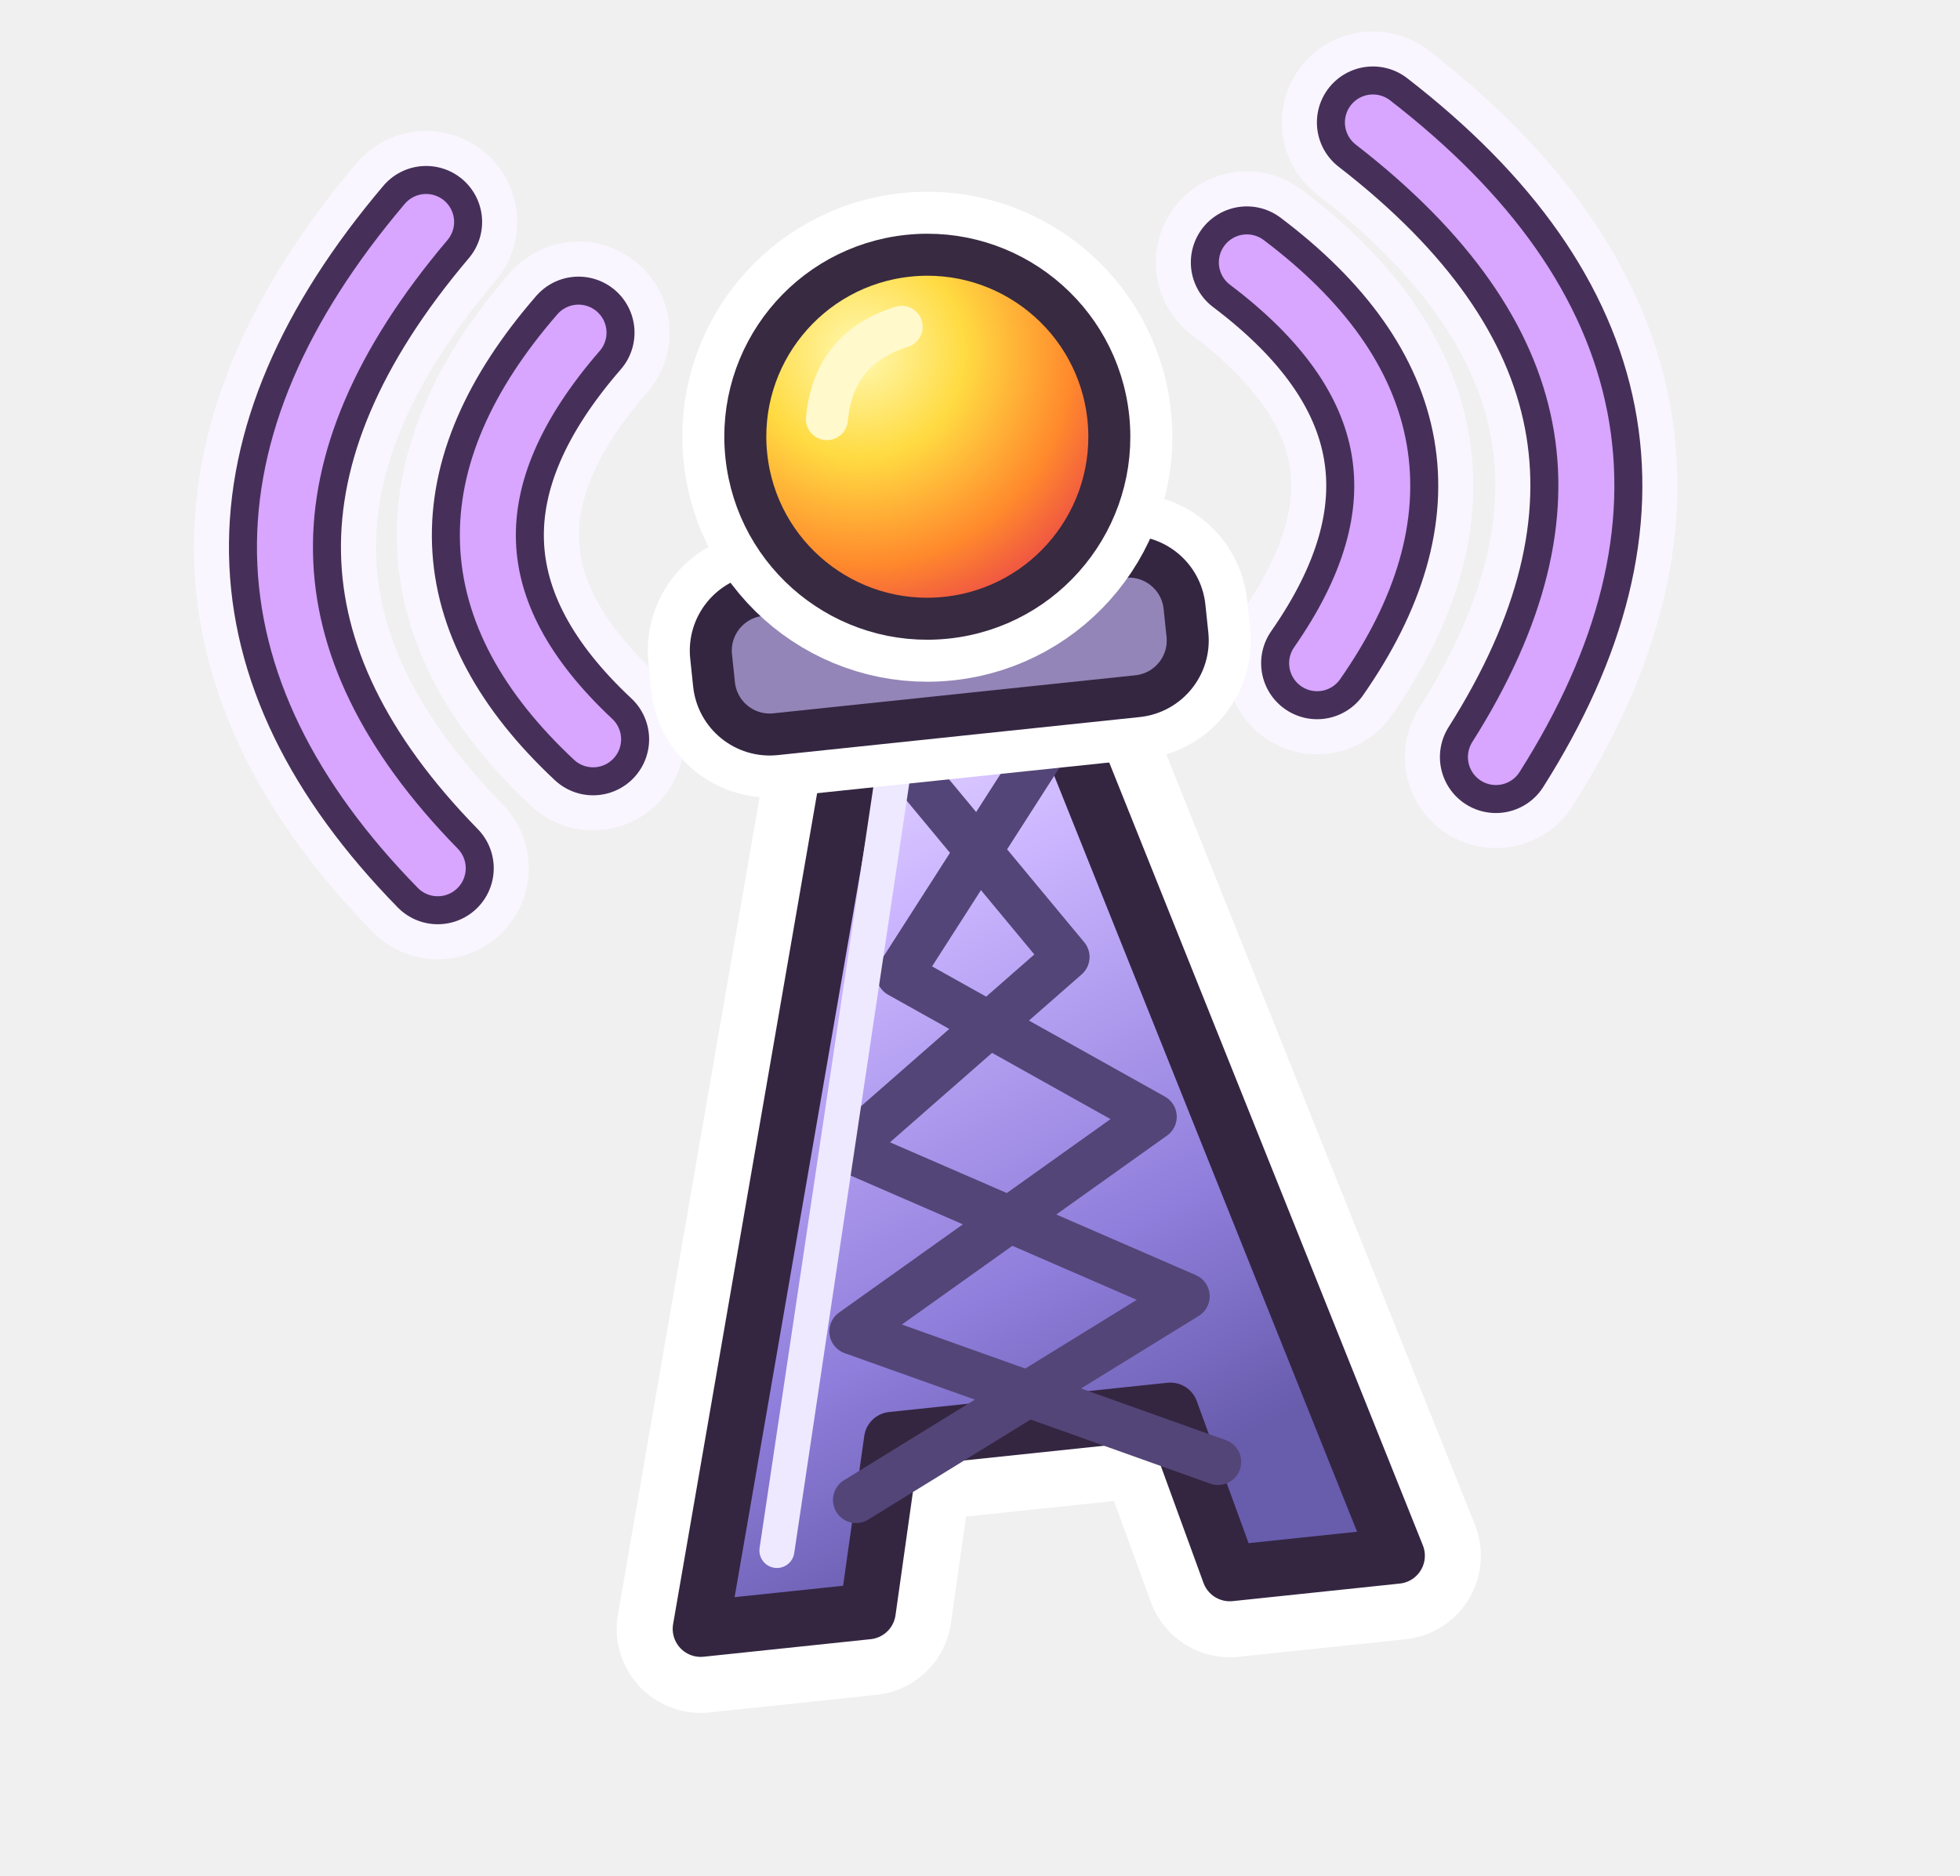
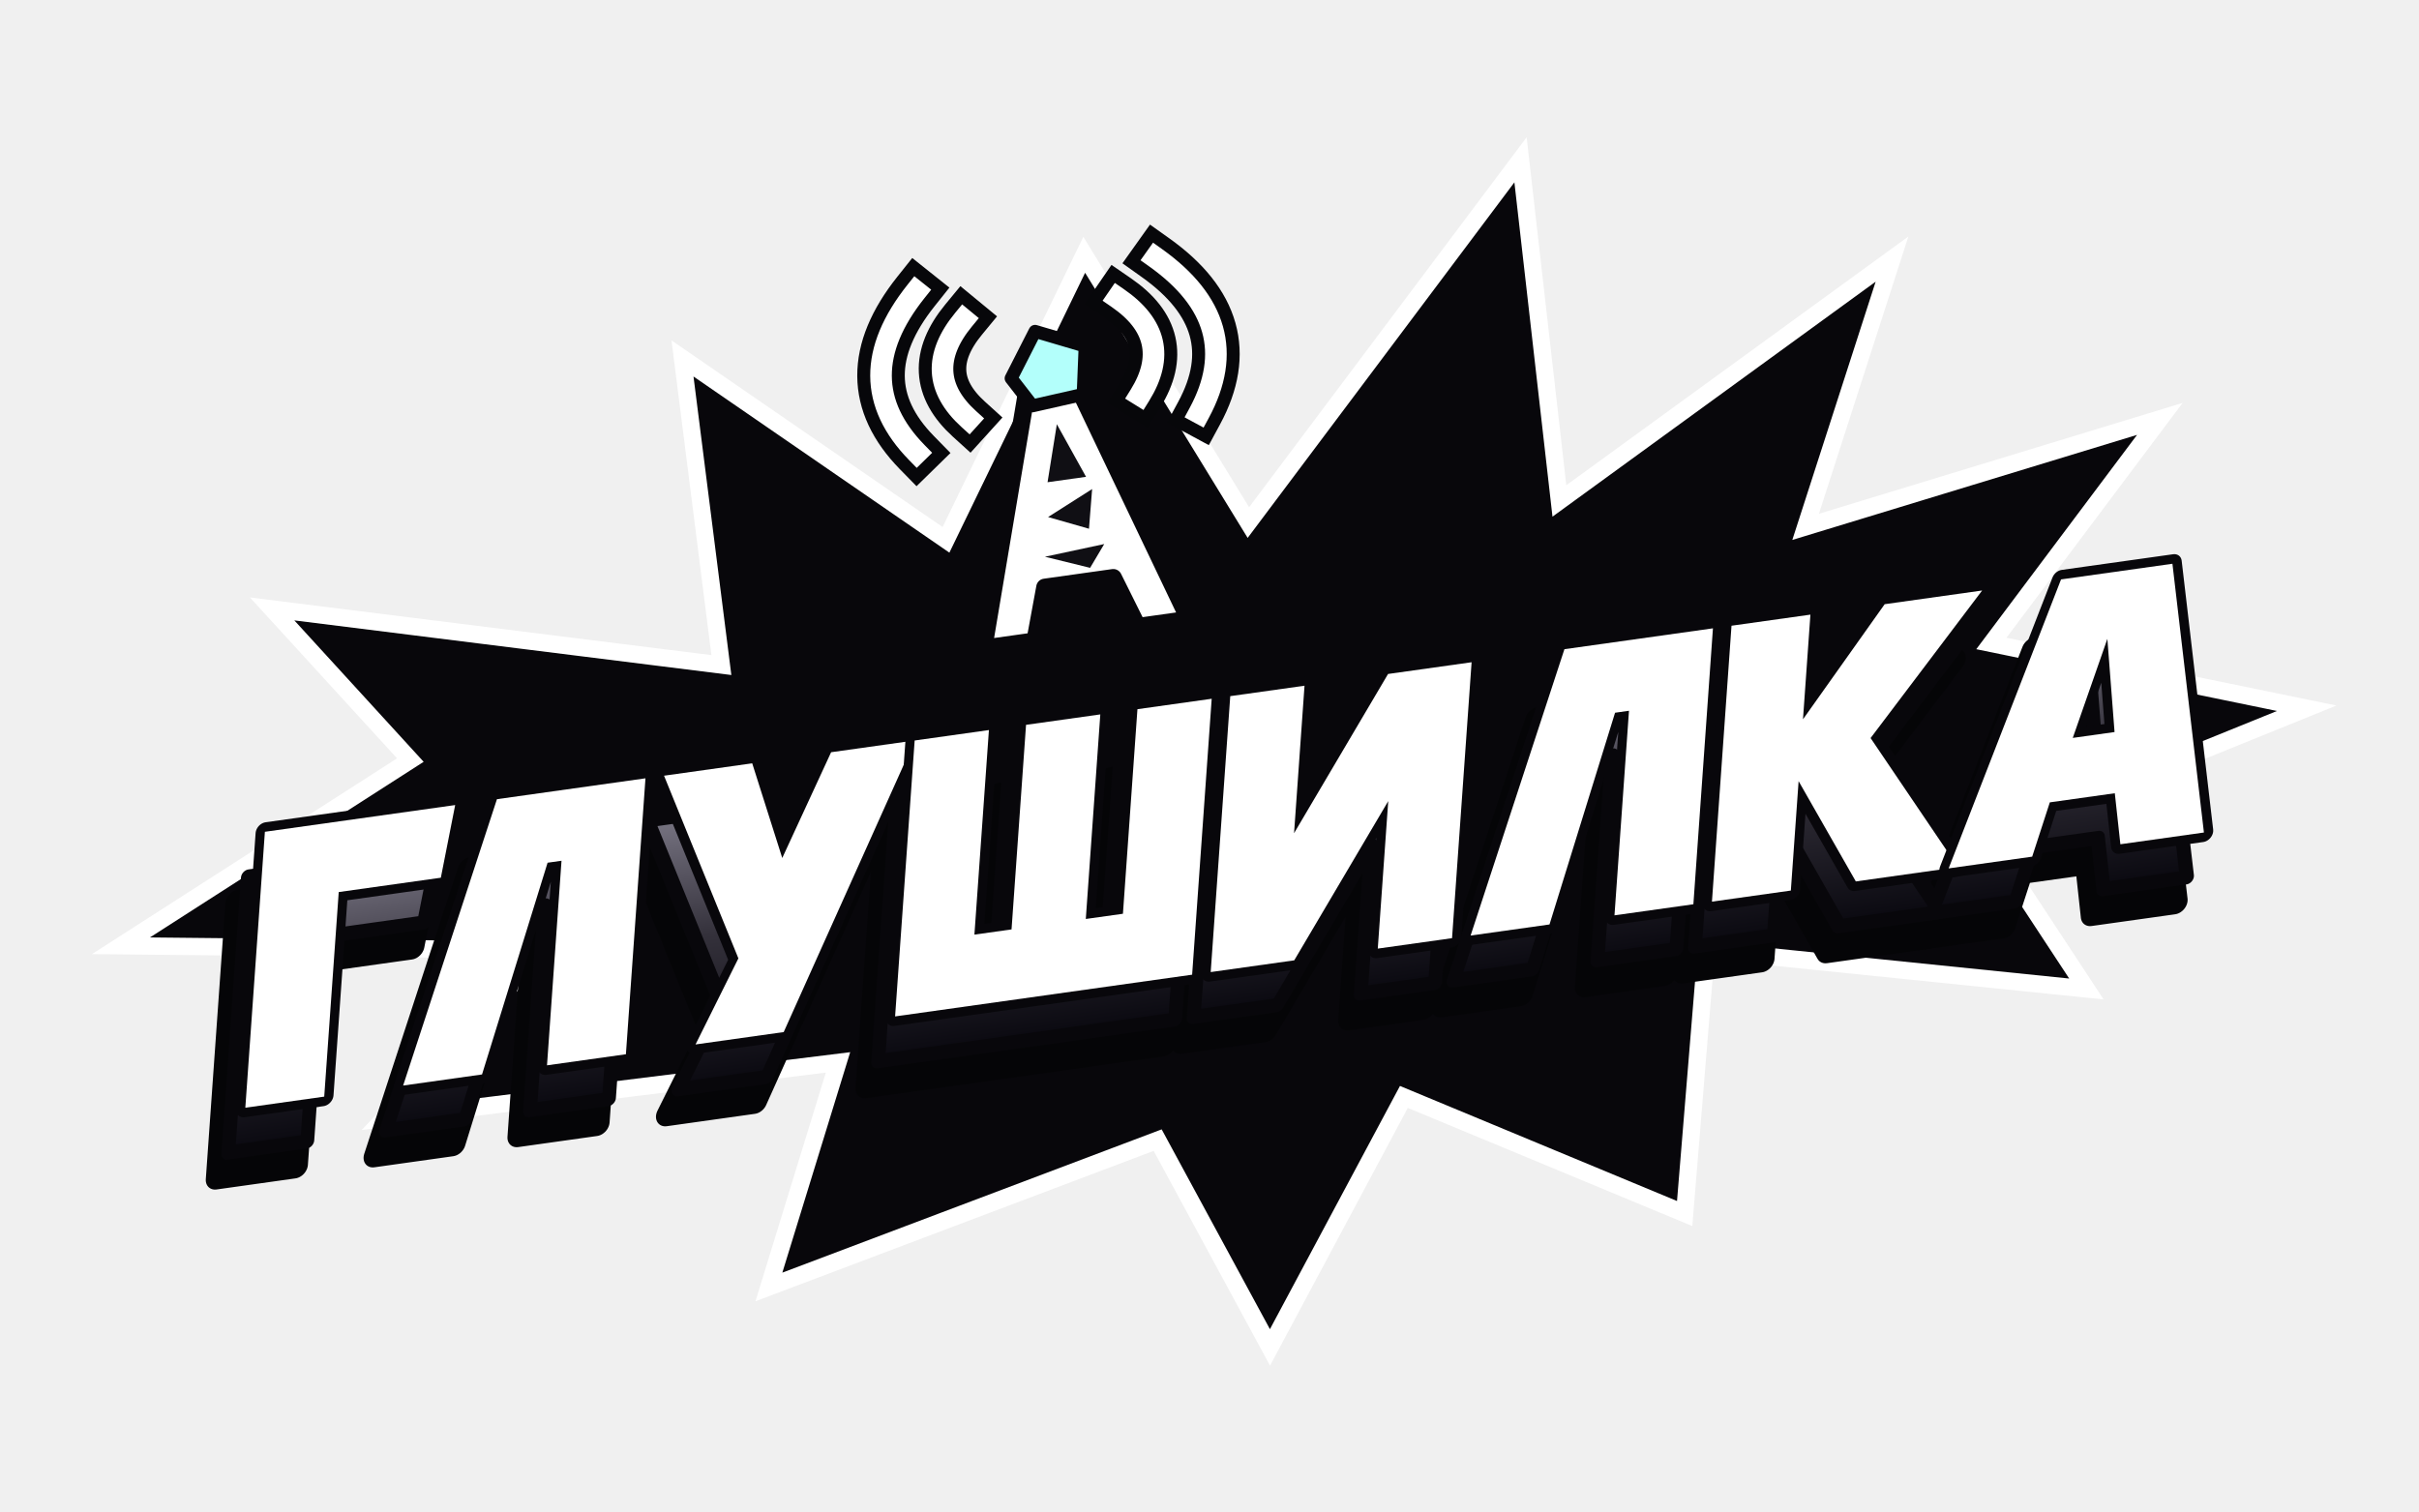
- <svg xmlns="http://www.w3.org/2000/svg" viewBox="-70 -67 140 134">
+ <svg xmlns="http://www.w3.org/2000/svg" width="560" height="350" viewBox="-280 -175 560 350" role="img" aria-label="Глушилка">
  <defs>
-     <linearGradient id="rail" x2=".28" y2="1" gradientUnits="objectBoundingBox">
-       <stop stop-color="#f4eaff" />
-       <stop offset=".35" stop-color="#cbb5ff" />
-       <stop offset=".75" stop-color="#8f7edb" />
-       <stop offset="1" stop-color="#685cad" />
+     <linearGradient id="depth" x2="0%" y2="100%">
+       <stop stop-color="#777482" />
+       <stop offset=".45" stop-color="#34313b" />
+       <stop offset="1" stop-color="#0a0910" />
    </linearGradient>
-     <radialGradient id="lamp" cx=".34" cy=".25" r=".8">
-       <stop stop-color="#fff9b2" />
-       <stop offset=".36" stop-color="#ffdb42" />
-       <stop offset=".73" stop-color="#ff892c" />
-       <stop offset="1" stop-color="#ea434b" />
-     </radialGradient>
-     <path id="mast" d="M-6-20 -25 47H-13L-10 35H10L13 47H25L6-20Z" />
-     <path id="waves" d="M-24-46Q-39-32-26-17M24-46Q39-32 26-17M-34-55Q-57-33-38-9M34-55Q57-33 38-9" />
+     <path id="burst" d="m-252 44 67-43-32-35 104 13-9-71 61 42 32-66 38 62 63-84 9 79 77-56-20 62 82-25-39 52 73 15-74 30 23 35-88-9-5 61-65-27-31 58-26-48-90 34 16-52-105 13 37-39z" />
+     <g id="word" fill-rule="evenodd">
+       <path d="M0 58V0H41L39 15H17V58Z" />
+       <path transform="translate(34)" d="m0 58 16-58h32v58H31V15h-3L17 58Z" />
+       <path transform="translate(86)" d="M0 0h19l8 21L36 0h18L30 58H11l8-17Z" />
+       <path transform="translate(140)" d="M0 0h16v43h8V0h16v43h8V0h16v58H0Z" />
+       <path transform="translate(208)" d="M0 0h16v31L34 0h18v58H36V27L18 58H0Z" />
+       <path transform="translate(264)" d="m0 58 16-58h32v58H31V15h-3L17 58Z" />
+       <path transform="translate(316)" d="M0 0h17v22L33 0h21L32 28l21 30H31L17 35v23H0Z" />
+       <path transform="translate(367)" d="M0 58 20 0h24l11 58H37l-2-11H21l-3 11Zm25-24h9l-3-20Z" />
+     </g>
+     <path id="mast" d="M-6-32h12l18 57H12l-4-12H-8l-4 12h-12Z" />
+     <path id="waves" d="M-18-51q-12 11-2 23m-8-31q-19 18-5 37m51-29q12 11 2 23m8-31q19 18 5 37" />
  </defs>
-   <g stroke-linecap="round" stroke-linejoin="round" transform="rotate(-6)">
-     <use href="#waves" stroke="#faf6ff" stroke-width="13" fill="none" />
-     <use href="#waves" stroke="#46305a" stroke-width="8" fill="none" />
-     <use href="#waves" stroke="#d8a5ff" stroke-width="4" fill="none" />
-     <use href="#mast" stroke="white" stroke-width="12" />
-     <use href="#mast" stroke="#342641" stroke-width="4" fill="url(#rail)" />
-     <path d="m-4-13 10 15-17 12 23 13-25 12m19-52L-6 2l17 12-23 13 25 12" fill="none" stroke="#534577" stroke-width="3.3" />
-     <path d="m-19 42 15-58" fill="none" stroke="#eee9ff" stroke-width="2.5" />
-     <rect x="-17" y="-26" width="34" height="10" rx="4" stroke="white" stroke-width="9" />
-     <rect x="-17" y="-26" width="34" height="10" rx="4" fill="#9385b7" stroke="#342641" stroke-width="3" />
-     <circle cy="-36" r="13" stroke="white" stroke-width="9" />
-     <circle cy="-36" r="13" fill="url(#lamp)" stroke="#382a40" stroke-width="3" />
-     <path d="M-7-38q1-5 6-6" fill="none" stroke="#fff9cc" stroke-width="3" />
+   <use href="#burst" fill="#08070b" stroke="#fff" stroke-width="4" stroke-linejoin="miter" />
+   <g transform="translate(-32,-53) rotate(-8)" stroke-linejoin="round">
+     <use href="#waves" fill="none" stroke="#07070a" stroke-width="11" stroke-linecap="square" />
+     <use href="#waves" fill="none" stroke="#fff" stroke-width="5" stroke-linecap="square" />
+     <use href="#mast" fill="white" stroke="#08070b" stroke-width="4" />
+     <path d="m0-24 5 13H-4Zm-5 21 11-5-2 9Zm-2 9 14-1-4 5Z" fill="#100f14" />
+     <path d="m-9-36 7-10 11 5-2 11-12 1z" fill="#b3fffb" stroke="#08070b" stroke-width="3" />
+   </g>
+   <g transform="rotate(-8) translate(-219,-13) scale(1.085,1.08) skewX(-12)" stroke-linejoin="round">
+     <use href="#word" x="-5" y="14" fill="#050507" stroke="#050507" stroke-width="5" />
+     <use href="#word" x="-3" y="9" fill="url(#depth)" stroke="#08070b" stroke-width="3" />
+     <use href="#word" fill="#fff" stroke="#08070b" stroke-width="4" paint-order="stroke fill" />
  </g>
</svg>
